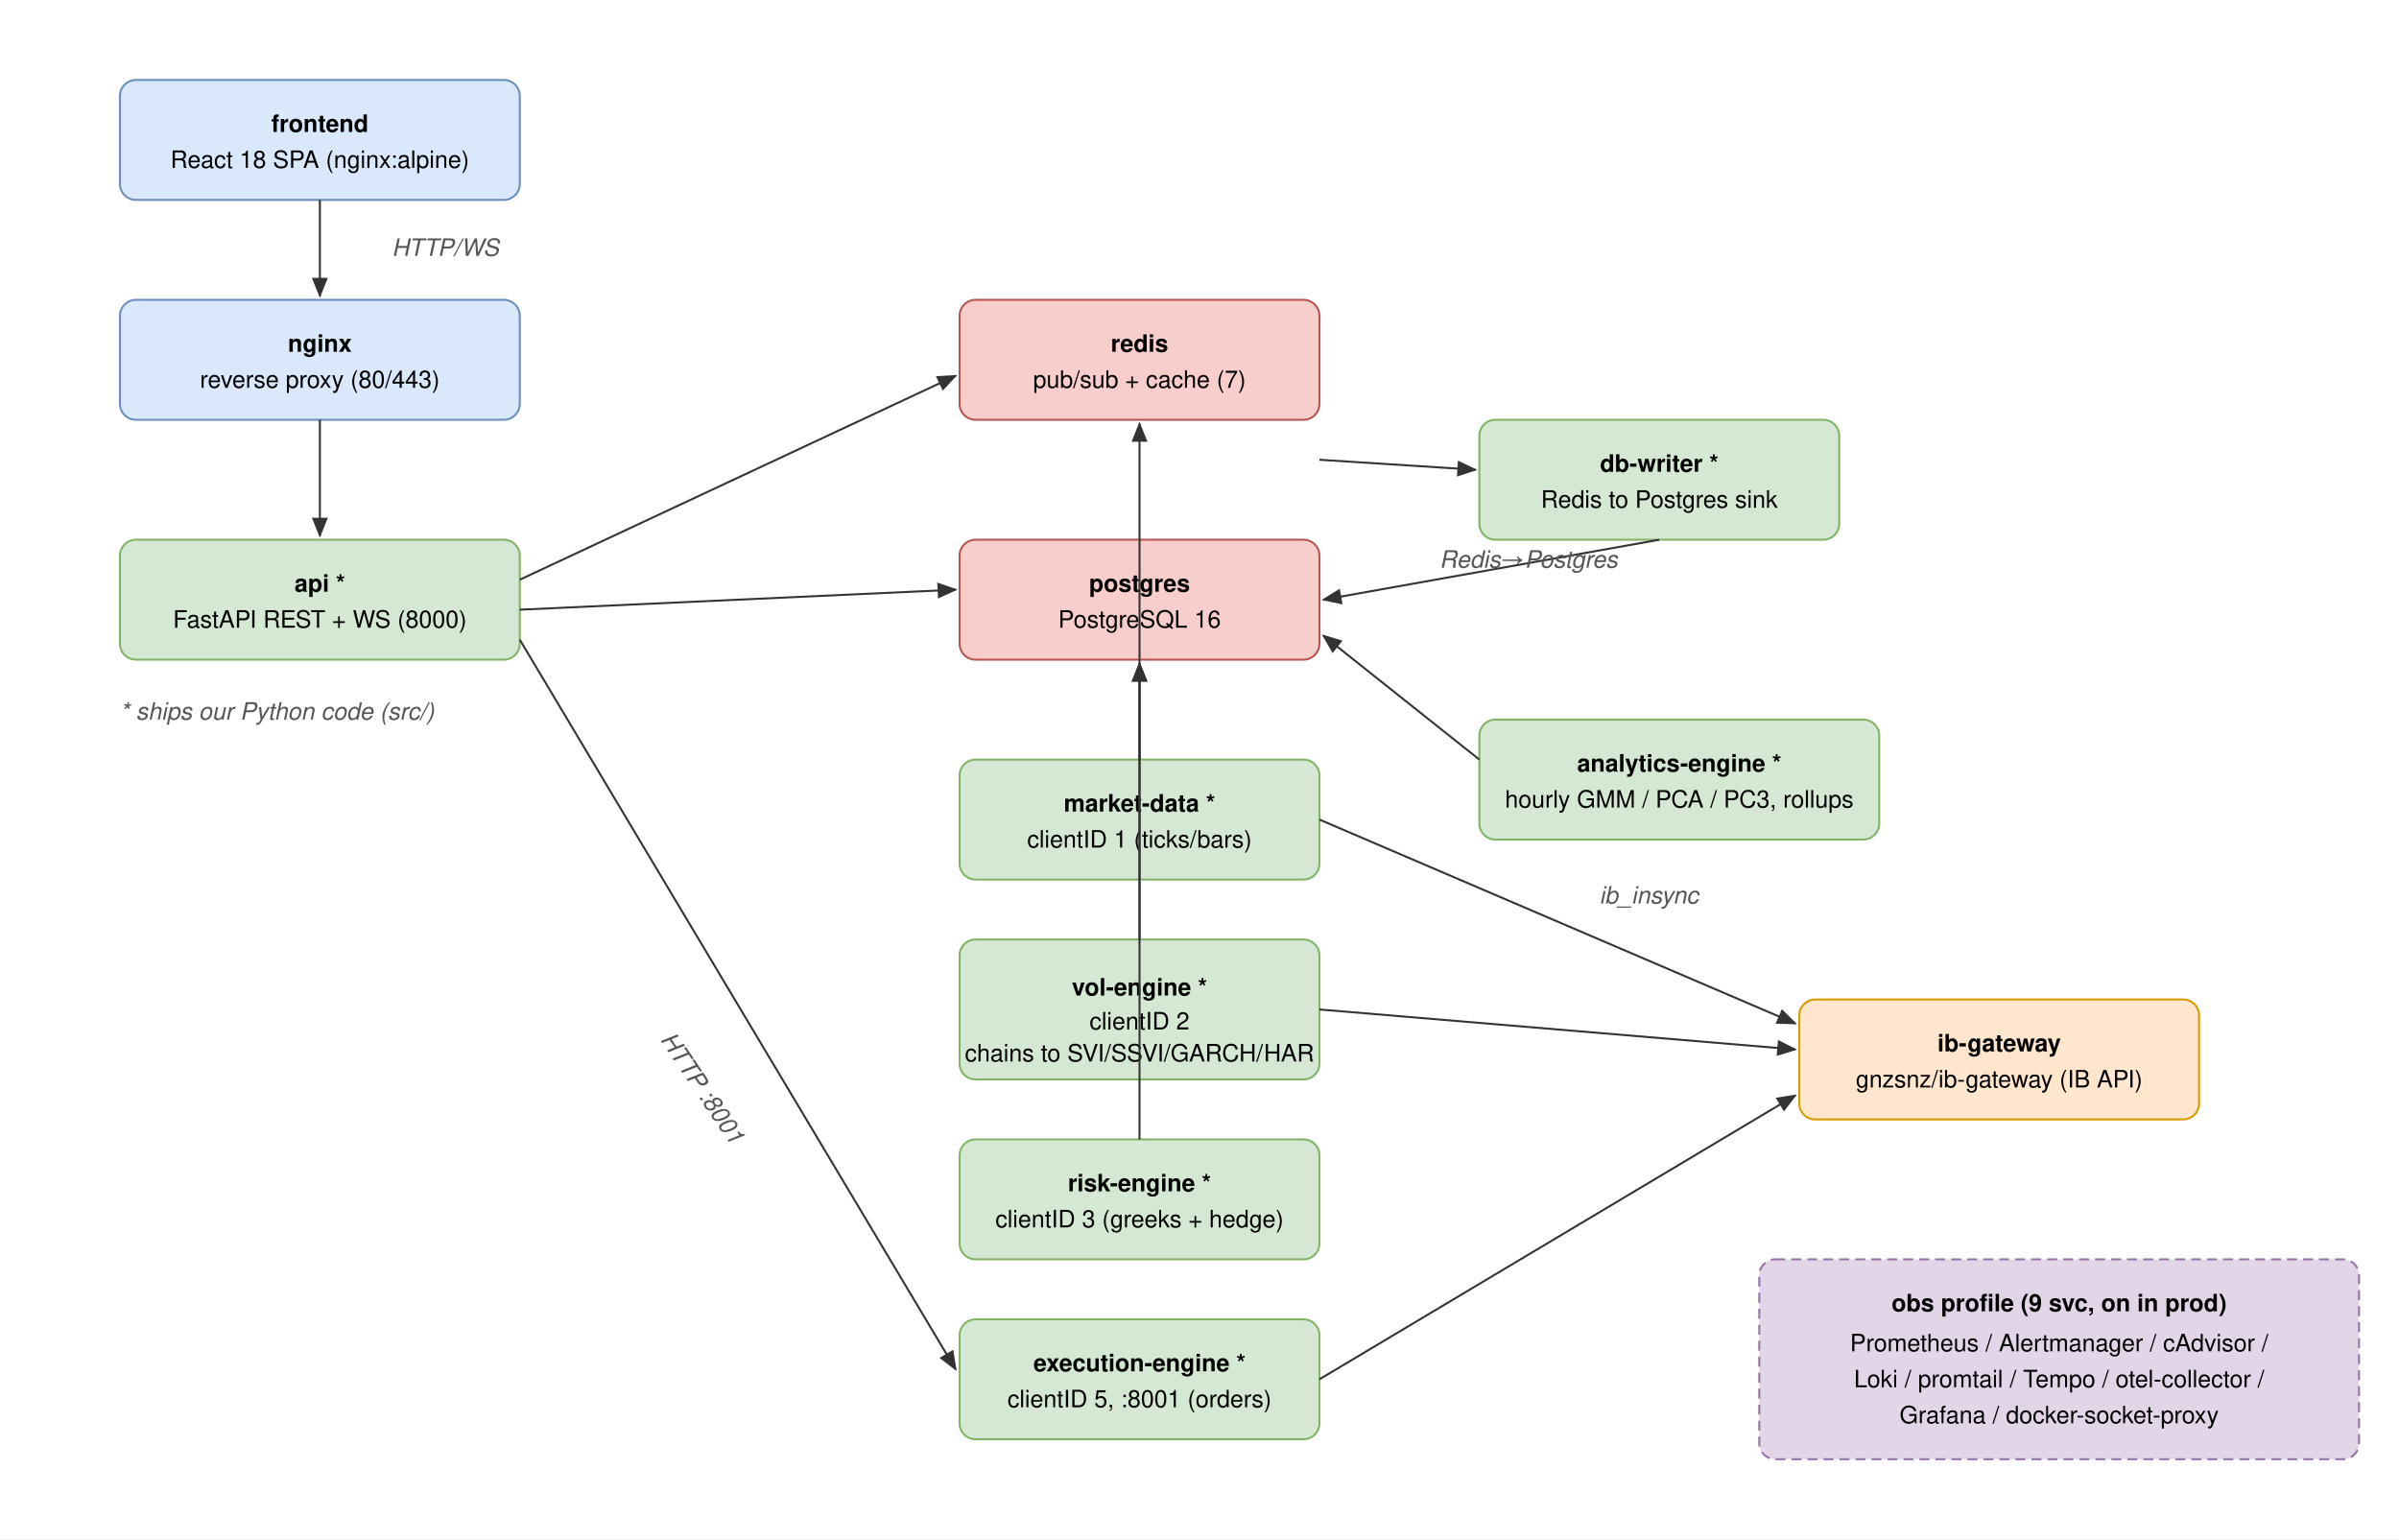
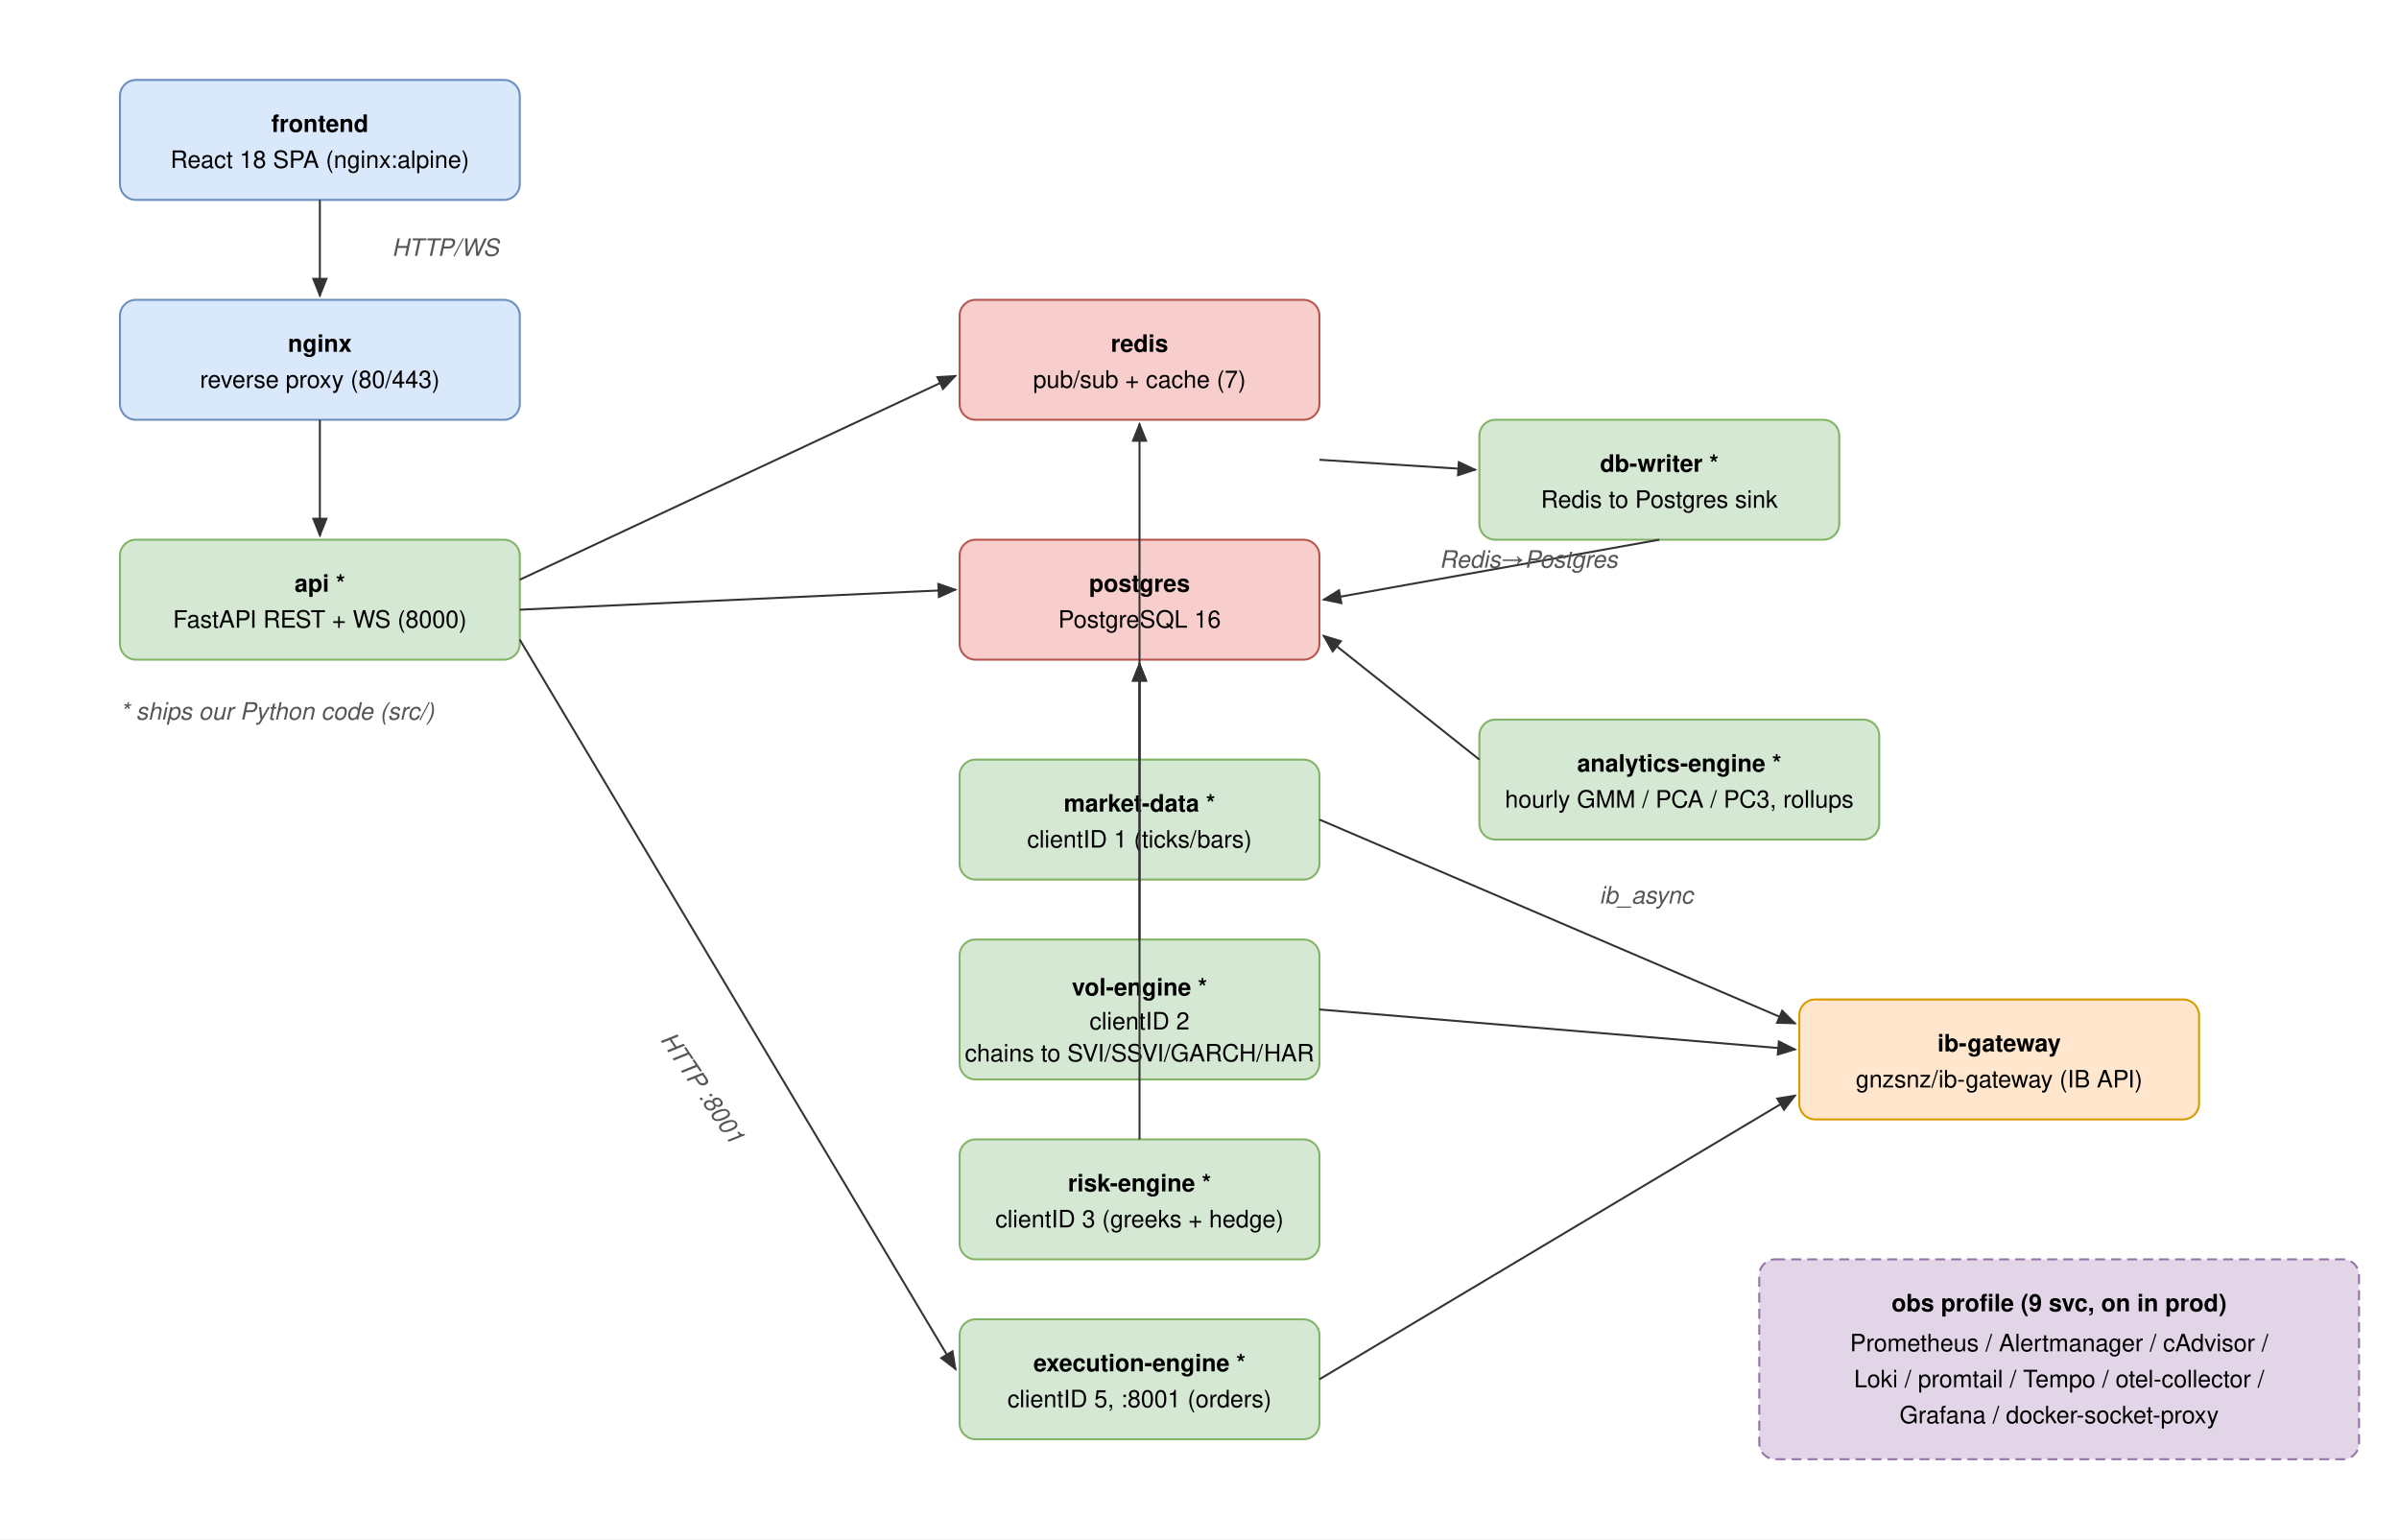
<svg xmlns="http://www.w3.org/2000/svg" width="1200" height="770" viewBox="0 0 1200 770" font-family="Helvetica, Arial, sans-serif" font-size="12">
  <rect width="1200" height="770" fill="#ffffff" />
  <defs>
    <marker id="a" markerWidth="10" markerHeight="8" refX="9" refY="4" orient="auto">
      <path d="M0,0 L10,4 L0,8 z" fill="#333" />
    </marker>
  </defs>
  <rect x="60" y="40" width="200" height="60" rx="8" fill="#dae8fc" stroke="#6c8ebf" />
  <text x="160" y="66" text-anchor="middle" font-weight="bold">frontend</text>
  <text x="160" y="84" text-anchor="middle">React 18 SPA (nginx:alpine)</text>
  <rect x="60" y="150" width="200" height="60" rx="8" fill="#dae8fc" stroke="#6c8ebf" />
  <text x="160" y="176" text-anchor="middle" font-weight="bold">nginx</text>
  <text x="160" y="194" text-anchor="middle">reverse proxy (80/443)</text>
  <rect x="60" y="270" width="200" height="60" rx="8" fill="#d5e8d4" stroke="#82b366" />
  <text x="160" y="296" text-anchor="middle" font-weight="bold">api *</text>
  <text x="160" y="314" text-anchor="middle">FastAPI REST + WS (8000)</text>
  <rect x="480" y="150" width="180" height="60" rx="8" fill="#f8cecc" stroke="#b85450" />
  <text x="570" y="176" text-anchor="middle" font-weight="bold">redis</text>
  <text x="570" y="194" text-anchor="middle">pub/sub + cache (7)</text>
  <rect x="480" y="270" width="180" height="60" rx="8" fill="#f8cecc" stroke="#b85450" />
  <text x="570" y="296" text-anchor="middle" font-weight="bold">postgres</text>
  <text x="570" y="314" text-anchor="middle">PostgreSQL 16</text>
  <rect x="480" y="380" width="180" height="60" rx="8" fill="#d5e8d4" stroke="#82b366" />
  <text x="570" y="406" text-anchor="middle" font-weight="bold">market-data *</text>
  <text x="570" y="424" text-anchor="middle">clientID 1 (ticks/bars)</text>
  <rect x="480" y="470" width="180" height="70" rx="8" fill="#d5e8d4" stroke="#82b366" />
  <text x="570" y="498" text-anchor="middle" font-weight="bold">vol-engine *</text>
  <text x="570" y="515" text-anchor="middle">clientID 2</text>
  <text x="570" y="531" text-anchor="middle">chains to SVI/SSVI/GARCH/HAR</text>
  <rect x="480" y="570" width="180" height="60" rx="8" fill="#d5e8d4" stroke="#82b366" />
  <text x="570" y="596" text-anchor="middle" font-weight="bold">risk-engine *</text>
  <text x="570" y="614" text-anchor="middle">clientID 3 (greeks + hedge)</text>
  <rect x="480" y="660" width="180" height="60" rx="8" fill="#d5e8d4" stroke="#82b366" />
  <text x="570" y="686" text-anchor="middle" font-weight="bold">execution-engine *</text>
  <text x="570" y="704" text-anchor="middle">clientID 5, :8001 (orders)</text>
  <rect x="740" y="210" width="180" height="60" rx="8" fill="#d5e8d4" stroke="#82b366" />
  <text x="830" y="236" text-anchor="middle" font-weight="bold">db-writer *</text>
  <text x="830" y="254" text-anchor="middle">Redis to Postgres sink</text>
  <rect x="740" y="360" width="200" height="60" rx="8" fill="#d5e8d4" stroke="#82b366" />
  <text x="840" y="386" text-anchor="middle" font-weight="bold">analytics-engine *</text>
  <text x="840" y="404" text-anchor="middle">hourly GMM / PCA / PC3, rollups</text>
  <rect x="900" y="500" width="200" height="60" rx="8" fill="#ffe6cc" stroke="#d79b00" />
  <text x="1000" y="526" text-anchor="middle" font-weight="bold">ib-gateway</text>
  <text x="1000" y="544" text-anchor="middle">gnzsnz/ib-gateway (IB API)</text>
  <rect x="880" y="630" width="300" height="100" rx="8" fill="#e1d5e7" stroke="#9673a6" stroke-dasharray="5 3" />
  <text x="1030" y="656" text-anchor="middle" font-weight="bold">obs profile (9 svc, on in prod)</text>
  <text x="1030" y="676" text-anchor="middle">Prometheus / Alertmanager / cAdvisor /</text>
  <text x="1030" y="694" text-anchor="middle">Loki / promtail / Tempo / otel-collector /</text>
  <text x="1030" y="712" text-anchor="middle">Grafana / docker-socket-proxy</text>
  <text x="60" y="360" font-style="italic" fill="#555">* ships our Python code (src/)</text>
  <line x1="160" y1="100" x2="160" y2="148" stroke="#333" marker-end="url(#a)" />
  <text x="196" y="128" font-style="italic" fill="#555">HTTP/WS</text>
  <line x1="160" y1="210" x2="160" y2="268" stroke="#333" marker-end="url(#a)" />
  <line x1="260" y1="290" x2="478" y2="188" stroke="#333" marker-end="url(#a)" />
  <line x1="260" y1="305" x2="478" y2="295" stroke="#333" marker-end="url(#a)" />
  <line x1="260" y1="320" x2="478" y2="685" stroke="#333" marker-end="url(#a)" />
  <text x="330" y="520" font-style="italic" fill="#555" transform="rotate(56 330 520)">HTTP :8001</text>
  <line x1="570" y1="380" x2="570" y2="212" stroke="#333" marker-end="url(#a)" />
  <line x1="570" y1="470" x2="570" y2="332" stroke="#333" marker-end="url(#a)" />
  <line x1="570" y1="570" x2="570" y2="332" stroke="#333" marker-end="url(#a)" />
  <line x1="660" y1="230" x2="738" y2="235" stroke="#333" marker-end="url(#a)" />
  <line x1="830" y1="270" x2="662" y2="300" stroke="#333" marker-end="url(#a)" />
  <line x1="740" y1="380" x2="662" y2="318" stroke="#333" marker-end="url(#a)" />
  <text x="720" y="284" font-style="italic" fill="#555">Redis→Postgres</text>
  <line x1="660" y1="410" x2="898" y2="512" stroke="#333" marker-end="url(#a)" />
-   <text x="800" y="452" font-style="italic" fill="#555">ib_insync</text>
+   <text x="800" y="452" font-style="italic" fill="#555">ib_async</text>
  <line x1="660" y1="505" x2="898" y2="525" stroke="#333" marker-end="url(#a)" />
  <line x1="660" y1="690" x2="898" y2="548" stroke="#333" marker-end="url(#a)" />
</svg>
